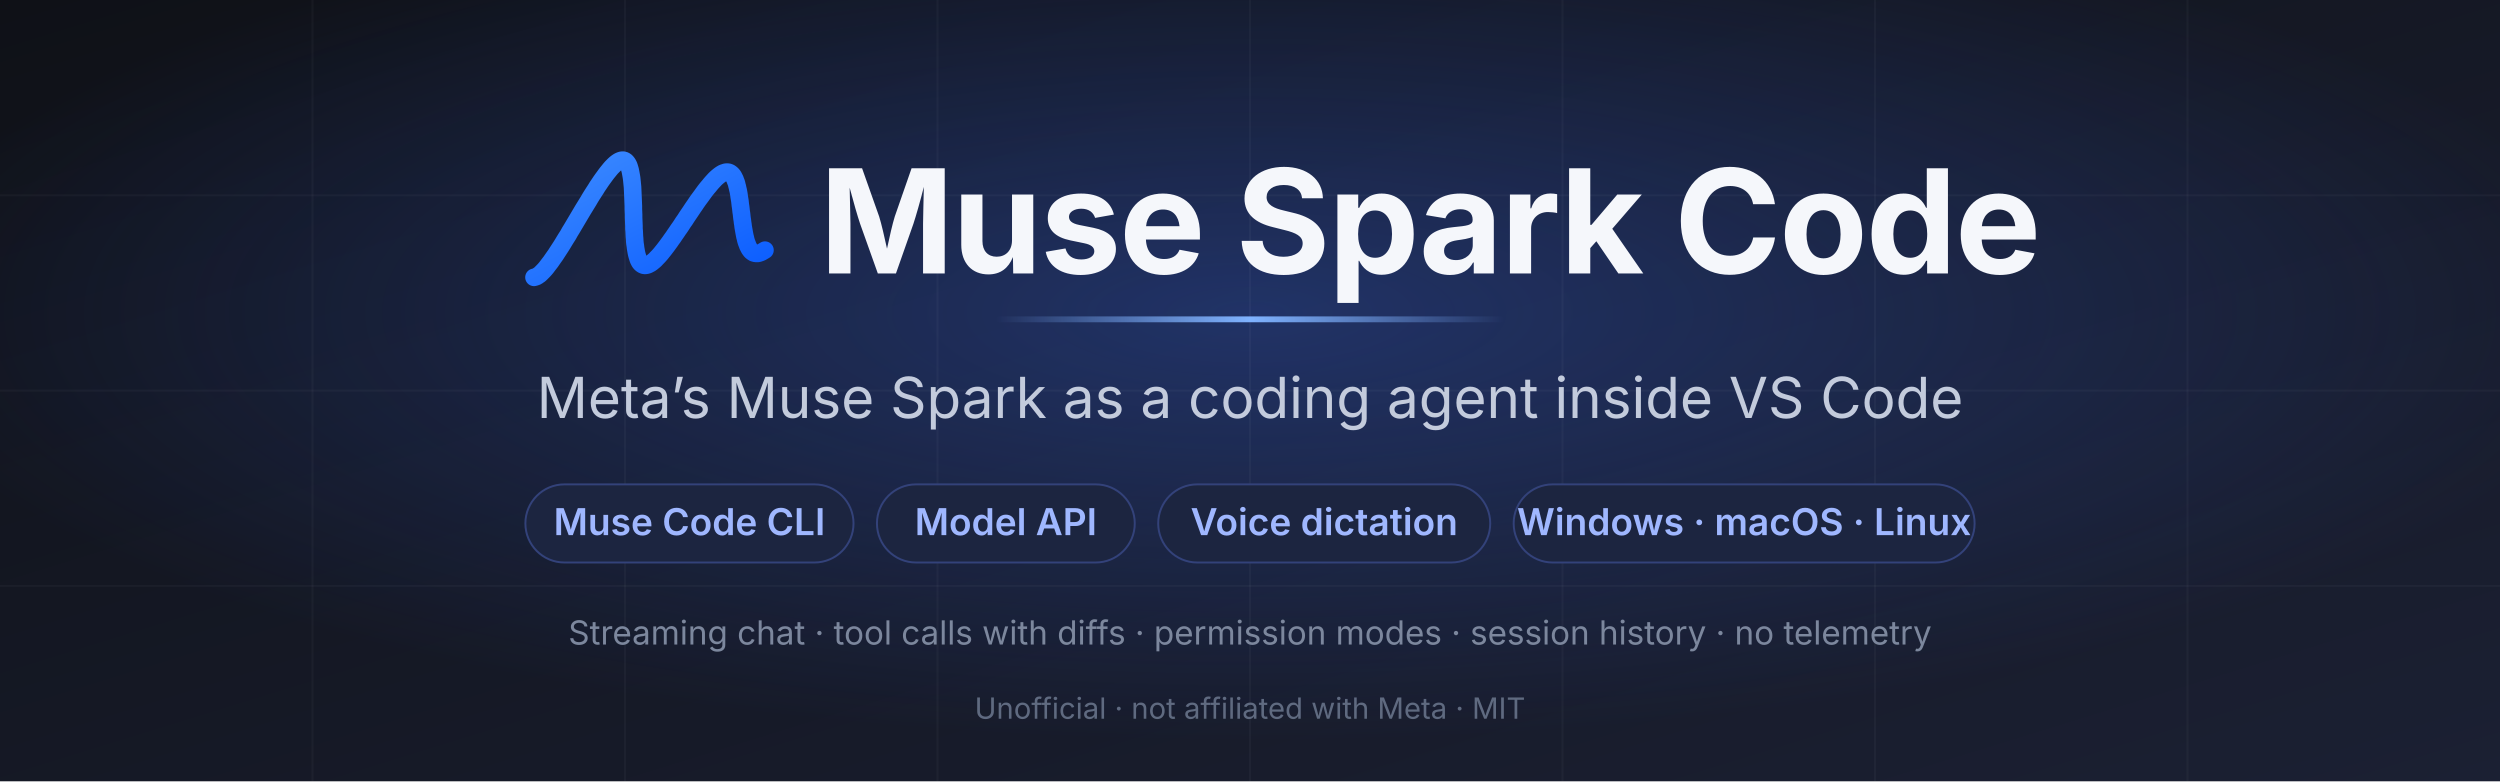
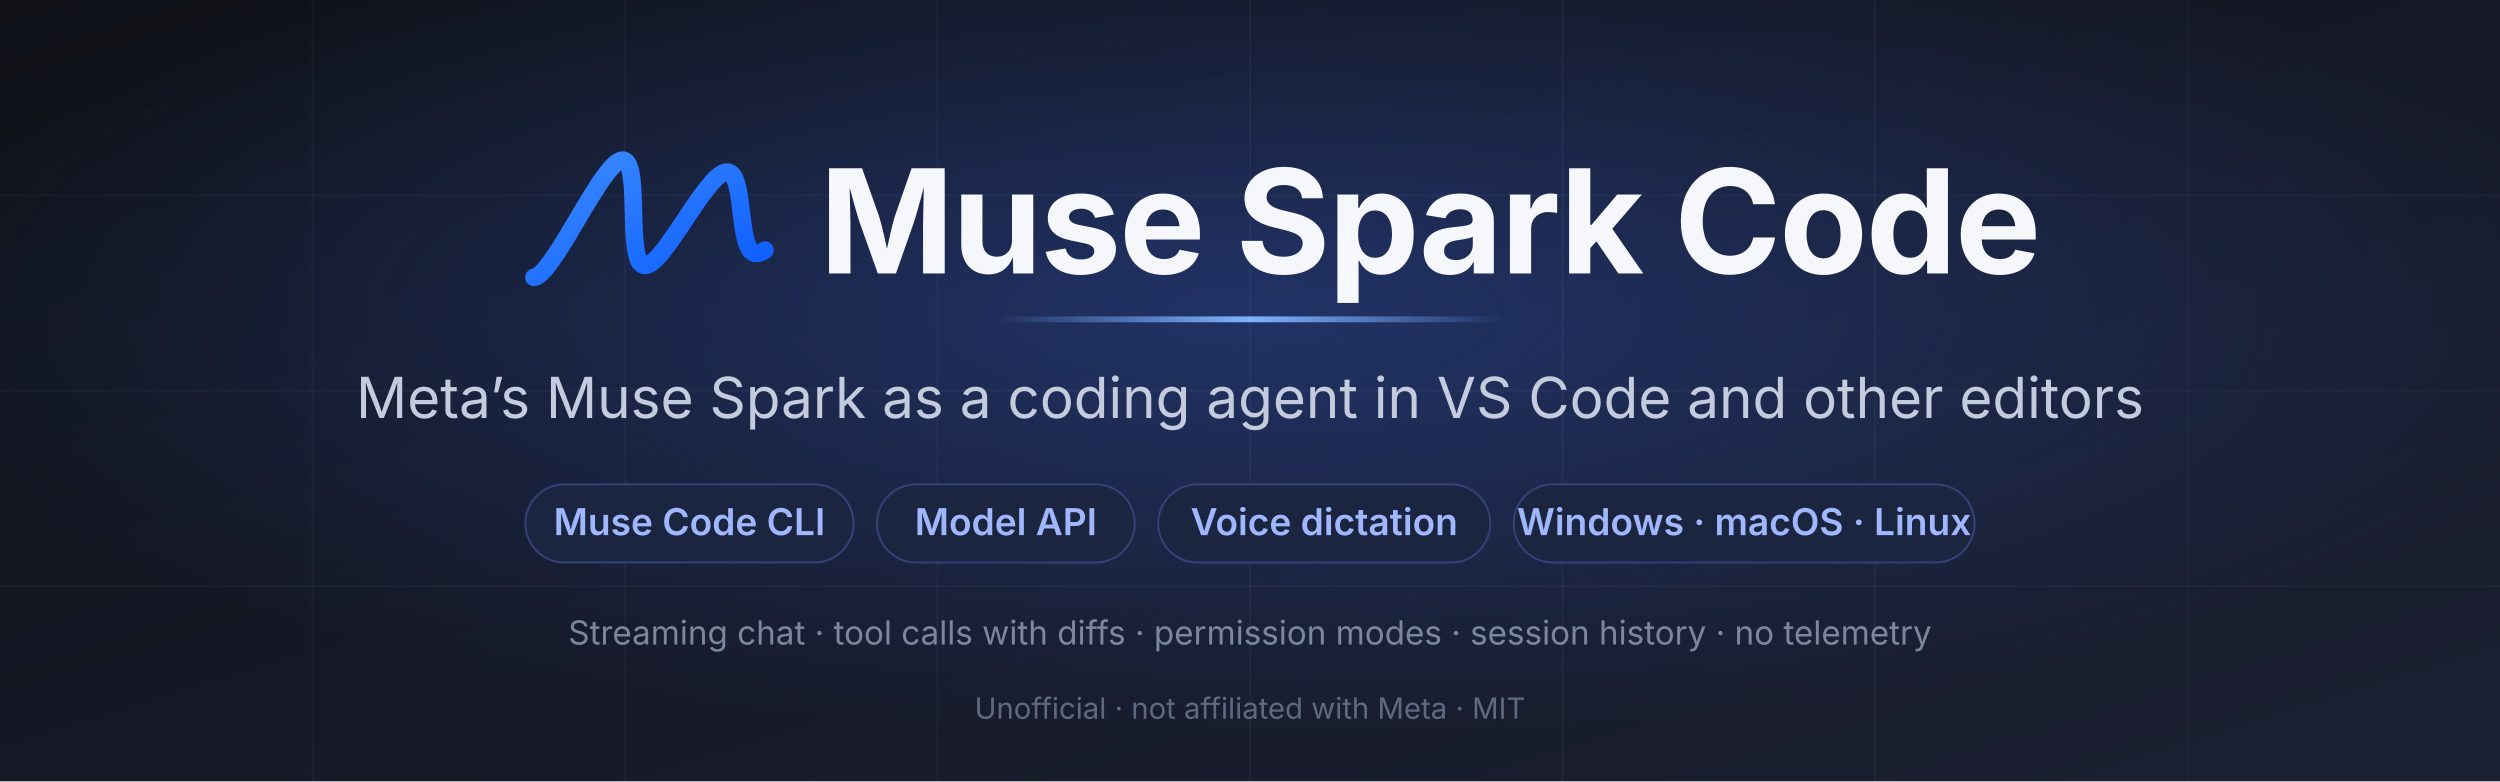
<svg xmlns="http://www.w3.org/2000/svg" viewBox="0 0 1280 400" width="1280" height="400">
  <defs>
    <linearGradient id="bg" x1="0" y1="0" x2="1" y2="1">
      <stop offset="0" stop-color="#0f1117" />
      <stop offset="1" stop-color="#1b2033" />
    </linearGradient>
    <radialGradient id="glow" cx="0.5" cy="0.4" r="0.55">
      <stop offset="0" stop-color="#3b6cf6" stop-opacity="0.32" />
      <stop offset="1" stop-color="#3b6cf6" stop-opacity="0" />
    </radialGradient>
    <linearGradient id="letter" x1="0" y1="0" x2="1" y2="1">
      <stop offset="0" stop-color="#3d8bff" />
      <stop offset="1" stop-color="#0a5cff" />
    </linearGradient>
    <linearGradient id="rule" x1="0" y1="0" x2="1" y2="0">
      <stop offset="0" stop-color="#7fb2ff" stop-opacity="0" />
      <stop offset="0.5" stop-color="#7fb2ff" />
      <stop offset="1" stop-color="#7fb2ff" stop-opacity="0" />
    </linearGradient>
  </defs>
  <rect width="1280" height="400" fill="url(#bg)" />
  <rect width="1280" height="400" fill="url(#glow)" />
  <g stroke="#ffffff" stroke-opacity="0.035">
    <path d="M0 100H1280M0 200H1280M0 300H1280" />
    <path d="M160 0V400M320 0V400M480 0V400M640 0V400M800 0V400M960 0V400M1120 0V400" />
  </g>
  <path transform="translate(273.4 82) scale(0.6)" fill="none" stroke="url(#letter)" stroke-width="15" stroke-linecap="round" stroke-linejoin="round" d="M0 100L0.8 99.8L1.7 99.5L2.7 99.1L3.6 98.4L4.7 97.7L5.7 96.8L6.8 95.7L8 94.5L9.2 93.2L10.4 91.8L11.6 90.2L12.9 88.5L14.3 86.7L15.6 84.8L17 82.8L18.5 80.7L19.9 78.5L21.4 76.2L22.9 73.9L24.4 71.5L25.9 69L27.5 66.4L29.1 63.9L30.6 61.2L32.2 58.6L33.8 55.9L35.4 53.2L37 50.5L38.6 47.8L40.2 45.1L41.8 42.4L43.4 39.8L45 37.2L46.6 34.6L48.1 32L49.6 29.6L51.2 27.1L52.7 24.8L54.1 22.5L55.6 20.3L57 18.2L58.4 16.2L59.8 14.3L61.1 12.5L62.4 10.8L63.7 9.2L64.9 7.7L66.1 6.3L67.3 5.1L68.4 4L69.5 3L70.5 2.2L71.5 1.5L72.5 0.9L73.4 0.5L74.3 0.2L75.1 0L75.9 0L76.7 0.1L77.4 0.4L78.1 0.8L78.7 1.3L79.3 2L79.9 2.8L80.4 3.7L80.9 4.7L81.3 5.9L81.7 7.2L82.1 8.6L82.4 10.1L82.7 11.7L83 13.4L83.3 15.2L83.5 17L83.7 19L83.9 21L84.1 23.1L84.2 25.3L84.3 27.5L84.4 29.8L84.5 32.1L84.6 34.5L84.7 36.9L84.8 39.3L84.8 41.7L84.9 44.1L85 46.5L85 49L85.1 51.4L85.2 53.8L85.3 56.1L85.3 58.4L85.5 60.7L85.6 62.9L85.7 65.1L85.9 67.2L86 69.3L86.2 71.3L86.5 73.2L86.7 75L87 76.7L87.3 78.4L87.6 79.9L88 81.4L88.4 82.7L88.8 84L89.2 85.1L89.7 86.1L90.2 87L90.8 87.8L91.4 88.4L92 88.9L92.7 89.3L93.4 89.6L94.2 89.8L94.9 89.8L95.8 89.7L96.6 89.5L97.5 89.2L98.4 88.7L99.4 88.2L100.4 87.5L101.4 86.7L102.5 85.8L103.6 84.8L104.7 83.6L105.9 82.4L107.1 81.1L108.3 79.7L109.5 78.2L110.8 76.6L112.1 74.9L113.4 73.2L114.7 71.4L116.1 69.5L117.4 67.6L118.8 65.7L120.2 63.6L121.6 61.6L123 59.5L124.5 57.4L125.9 55.3L127.3 53.1L128.8 51L130.2 48.8L131.6 46.7L133.1 44.5L134.5 42.4L135.9 40.3L137.3 38.3L138.7 36.2L140.1 34.2L141.5 32.3L142.9 30.4L144.2 28.6L145.5 26.8L146.8 25.1L148.1 23.5L149.4 22L150.6 20.5L151.8 19.1L153 17.8L154.1 16.6L155.2 15.5L156.3 14.5L157.4 13.6L158.4 12.8L159.4 12.1L160.4 11.5L161.3 11L162.3 10.7L163.1 10.4L164 10.2L164.8 10.2L165.5 10.2L166.3 10.4L167 10.7L167.7 11.1L168.3 11.6L168.9 12.1L169.5 12.8L170.1 13.6L170.6 14.5L171.1 15.5L171.6 16.5L172 17.7L172.5 18.9L172.9 20.2L173.2 21.6L173.6 23L173.9 24.5L174.3 26.1L174.6 27.7L174.9 29.4L175.1 31.1L175.4 32.9L175.7 34.7L175.9 36.5L176.1 38.3L176.4 40.2L176.6 42L176.8 43.9L177.1 45.8L177.3 47.7L177.5 49.5L177.8 51.4L178 53.2L178.3 55L178.5 56.8L178.8 58.5L179.1 60.2L179.4 61.9L179.7 63.5L180 65L180.4 66.5L180.7 67.9L181.1 69.3L181.5 70.5L182 71.7L182.4 72.9L182.9 73.9L183.4 74.9L183.9 75.8L184.5 76.6L185 77.3L185.6 77.9L186.3 78.4L186.9 78.9L187.6 79.2L188.4 79.4L189.1 79.6L189.9 79.6L190.7 79.6L191.5 79.5L192.4 79.2L193.3 78.9L194.2 78.5L195.1 78L196.1 77.4L197.1 76.8" />
  <g font-family="'Segoe UI', Inter, 'Helvetica Neue', Arial, sans-serif" fill="#f5f7fb" text-anchor="middle">
    <text x="419.6" y="140" font-size="74" font-weight="700" letter-spacing="-1" text-anchor="start">Muse Spark Code</text>
    <rect x="510" y="162" width="260" height="3" rx="1.5" fill="url(#rule)" />
-     <text x="640" y="214" font-size="29" fill="#c3cbdc">Meta’s Muse Spark as a coding agent inside VS Code</text>
+     <text x="640" y="214" font-size="29" fill="#c3cbdc">Meta’s Muse Spark as a coding agent in VS Code and other editors</text>
    <g font-size="19" font-weight="600" fill="#9fb7ff">
      <rect x="269" y="248" width="168" height="40" rx="20" fill="#1c2540" stroke="#33427a" />
      <text x="353" y="274">Muse Code CLI</text>
      <rect x="449" y="248" width="132" height="40" rx="20" fill="#1c2540" stroke="#33427a" />
      <text x="515" y="274">Model API</text>
      <rect x="593" y="248" width="170" height="40" rx="20" fill="#1c2540" stroke="#33427a" />
      <text x="678" y="274">Voice dictation</text>
      <rect x="775" y="248" width="236" height="40" rx="20" fill="#1c2540" stroke="#33427a" />
      <text x="893" y="274">Windows · macOS · Linux</text>
    </g>
    <text x="640" y="330" font-size="17" fill="#7c879d">Streaming chat · tool calls with diffs · permission modes · session history · no telemetry</text>
    <text x="640" y="368" font-size="15" fill="#5f6a80">Unofficial · not affiliated with Meta · MIT</text>
  </g>
</svg>
